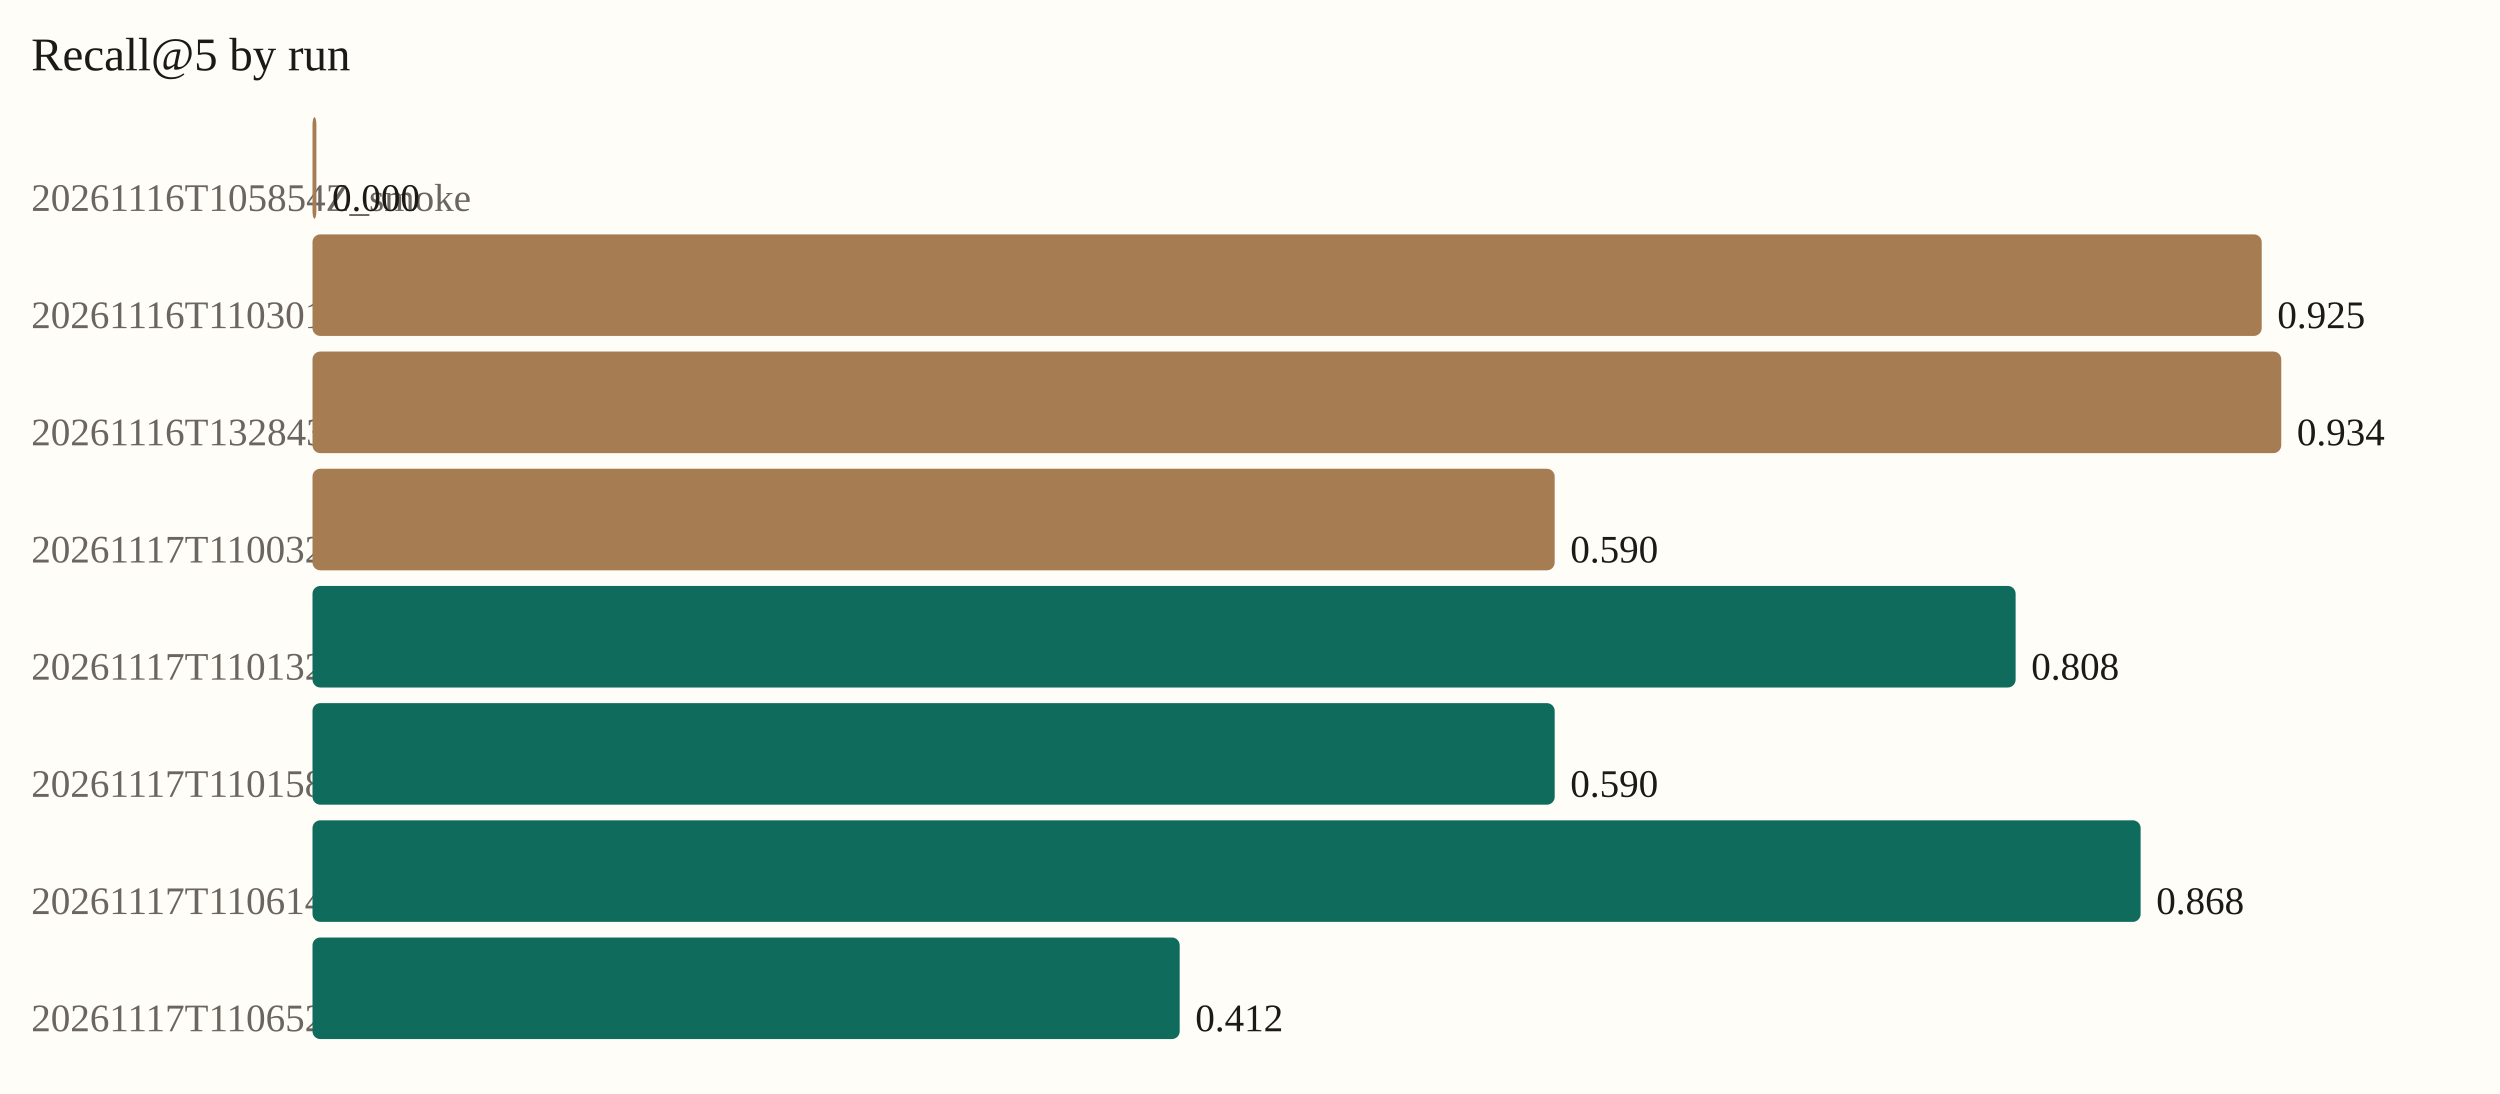
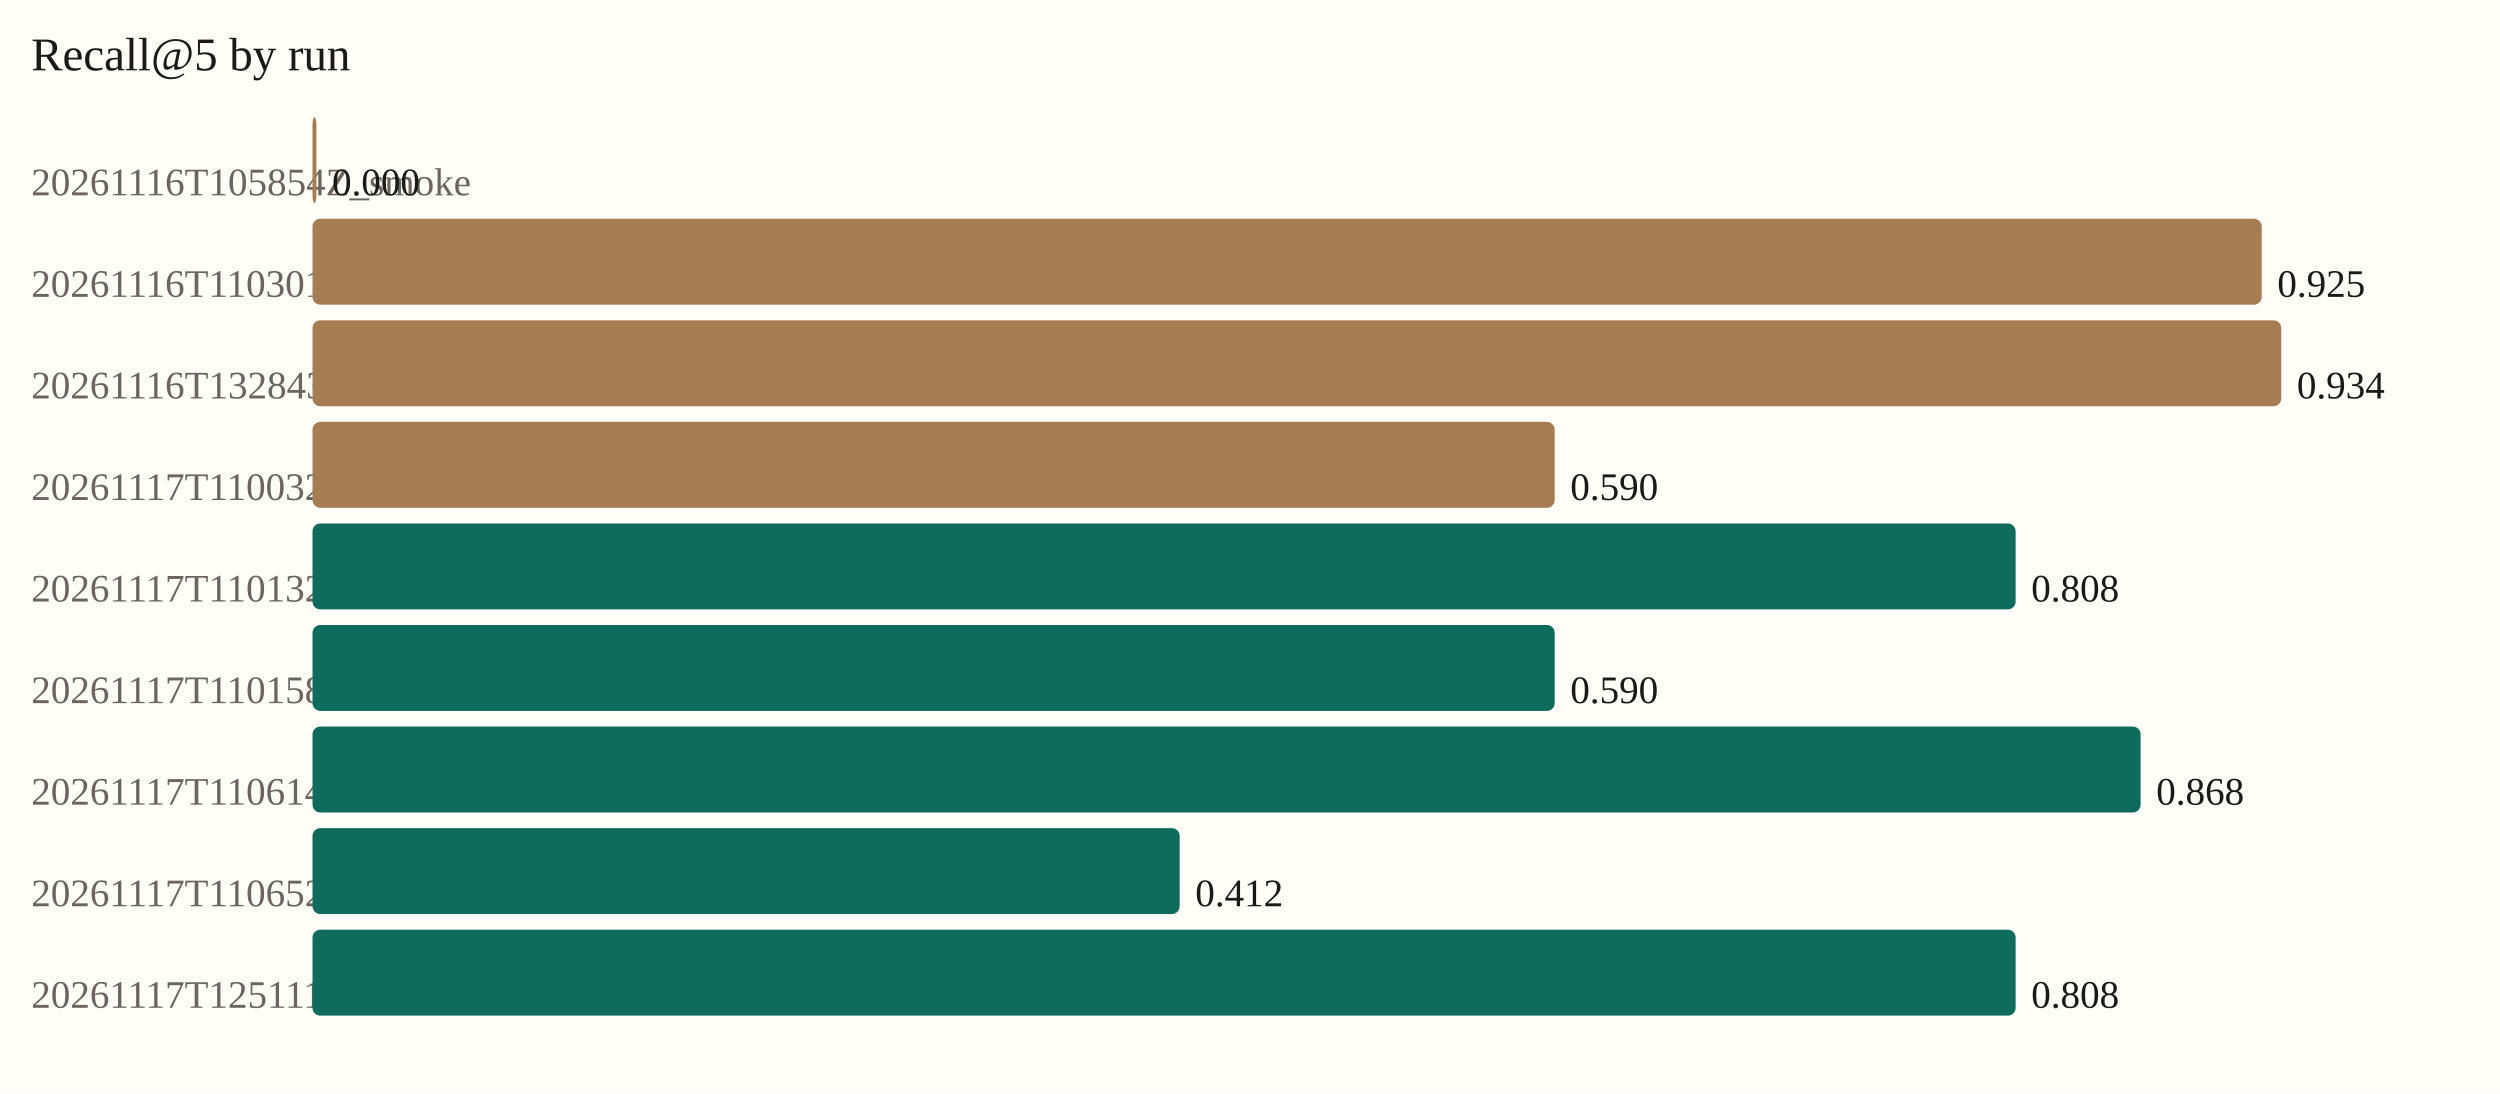
<svg xmlns="http://www.w3.org/2000/svg" width="640" height="280">
  <rect width="100%" height="100%" fill="#fffdf8" />
  <text x="8" y="18" font-size="12" fill="#1c1a17">Recall@5 by run</text>
-   <text x="8" y="54" font-size="10" fill="#6b6560">20261116T105854Z_smoke</text>
-   <rect x="80" y="30" width="1" height="26" fill="#a67c52" rx="2" />
-   <text x="85" y="54" font-size="10" fill="#1c1a17">0.000</text>
-   <text x="8" y="84" font-size="10" fill="#6b6560">20261116T110301Z_smoke</text>
-   <rect x="80" y="60" width="499" height="26" fill="#a67c52" rx="2" />
-   <text x="583" y="84" font-size="10" fill="#1c1a17">0.925</text>
-   <text x="8" y="114" font-size="10" fill="#6b6560">20261116T132843Z_ablat</text>
-   <rect x="80" y="90" width="504" height="26" fill="#a67c52" rx="2" />
-   <text x="588" y="114" font-size="10" fill="#1c1a17">0.934</text>
-   <text x="8" y="144" font-size="10" fill="#6b6560">20261117T110032Z_ablat</text>
-   <rect x="80" y="120" width="318" height="26" fill="#a67c52" rx="2" />
-   <text x="402" y="144" font-size="10" fill="#1c1a17">0.590</text>
-   <text x="8" y="174" font-size="10" fill="#6b6560">20261117T110132Z_ablat</text>
-   <rect x="80" y="150" width="436" height="26" fill="#0f6b5c" rx="2" />
-   <text x="520" y="174" font-size="10" fill="#1c1a17">0.808</text>
-   <text x="8" y="204" font-size="10" fill="#6b6560">20261117T110158Z_ablat</text>
-   <rect x="80" y="180" width="318" height="26" fill="#0f6b5c" rx="2" />
-   <text x="402" y="204" font-size="10" fill="#1c1a17">0.590</text>
-   <text x="8" y="234" font-size="10" fill="#6b6560">20261117T110614Z_ablat</text>
-   <rect x="80" y="210" width="468" height="26" fill="#0f6b5c" rx="2" />
-   <text x="552" y="234" font-size="10" fill="#1c1a17">0.868</text>
-   <text x="8" y="264" font-size="10" fill="#6b6560">20261117T110652Z_basel</text>
-   <rect x="80" y="240" width="222" height="26" fill="#0f6b5c" rx="2" />
-   <text x="306" y="264" font-size="10" fill="#1c1a17">0.412</text>
+   <text x="8" y="50" font-size="10" fill="#6b6560">20261116T105854Z_smoke</text>
+   <rect x="80" y="30" width="1" height="22" fill="#a67c52" rx="2" />
+   <text x="85" y="50" font-size="10" fill="#1c1a17">0.000</text>
+   <text x="8" y="76" font-size="10" fill="#6b6560">20261116T110301Z_smoke</text>
+   <rect x="80" y="56" width="499" height="22" fill="#a67c52" rx="2" />
+   <text x="583" y="76" font-size="10" fill="#1c1a17">0.925</text>
+   <text x="8" y="102" font-size="10" fill="#6b6560">20261116T132843Z_ablat</text>
+   <rect x="80" y="82" width="504" height="22" fill="#a67c52" rx="2" />
+   <text x="588" y="102" font-size="10" fill="#1c1a17">0.934</text>
+   <text x="8" y="128" font-size="10" fill="#6b6560">20261117T110032Z_ablat</text>
+   <rect x="80" y="108" width="318" height="22" fill="#a67c52" rx="2" />
+   <text x="402" y="128" font-size="10" fill="#1c1a17">0.590</text>
+   <text x="8" y="154" font-size="10" fill="#6b6560">20261117T110132Z_ablat</text>
+   <rect x="80" y="134" width="436" height="22" fill="#0f6b5c" rx="2" />
+   <text x="520" y="154" font-size="10" fill="#1c1a17">0.808</text>
+   <text x="8" y="180" font-size="10" fill="#6b6560">20261117T110158Z_ablat</text>
+   <rect x="80" y="160" width="318" height="22" fill="#0f6b5c" rx="2" />
+   <text x="402" y="180" font-size="10" fill="#1c1a17">0.590</text>
+   <text x="8" y="206" font-size="10" fill="#6b6560">20261117T110614Z_ablat</text>
+   <rect x="80" y="186" width="468" height="22" fill="#0f6b5c" rx="2" />
+   <text x="552" y="206" font-size="10" fill="#1c1a17">0.868</text>
+   <text x="8" y="232" font-size="10" fill="#6b6560">20261117T110652Z_basel</text>
+   <rect x="80" y="212" width="222" height="22" fill="#0f6b5c" rx="2" />
+   <text x="306" y="232" font-size="10" fill="#1c1a17">0.412</text>
+   <text x="8" y="258" font-size="10" fill="#6b6560">20261117T125111Z_ablat</text>
+   <rect x="80" y="238" width="436" height="22" fill="#0f6b5c" rx="2" />
+   <text x="520" y="258" font-size="10" fill="#1c1a17">0.808</text>
</svg>
